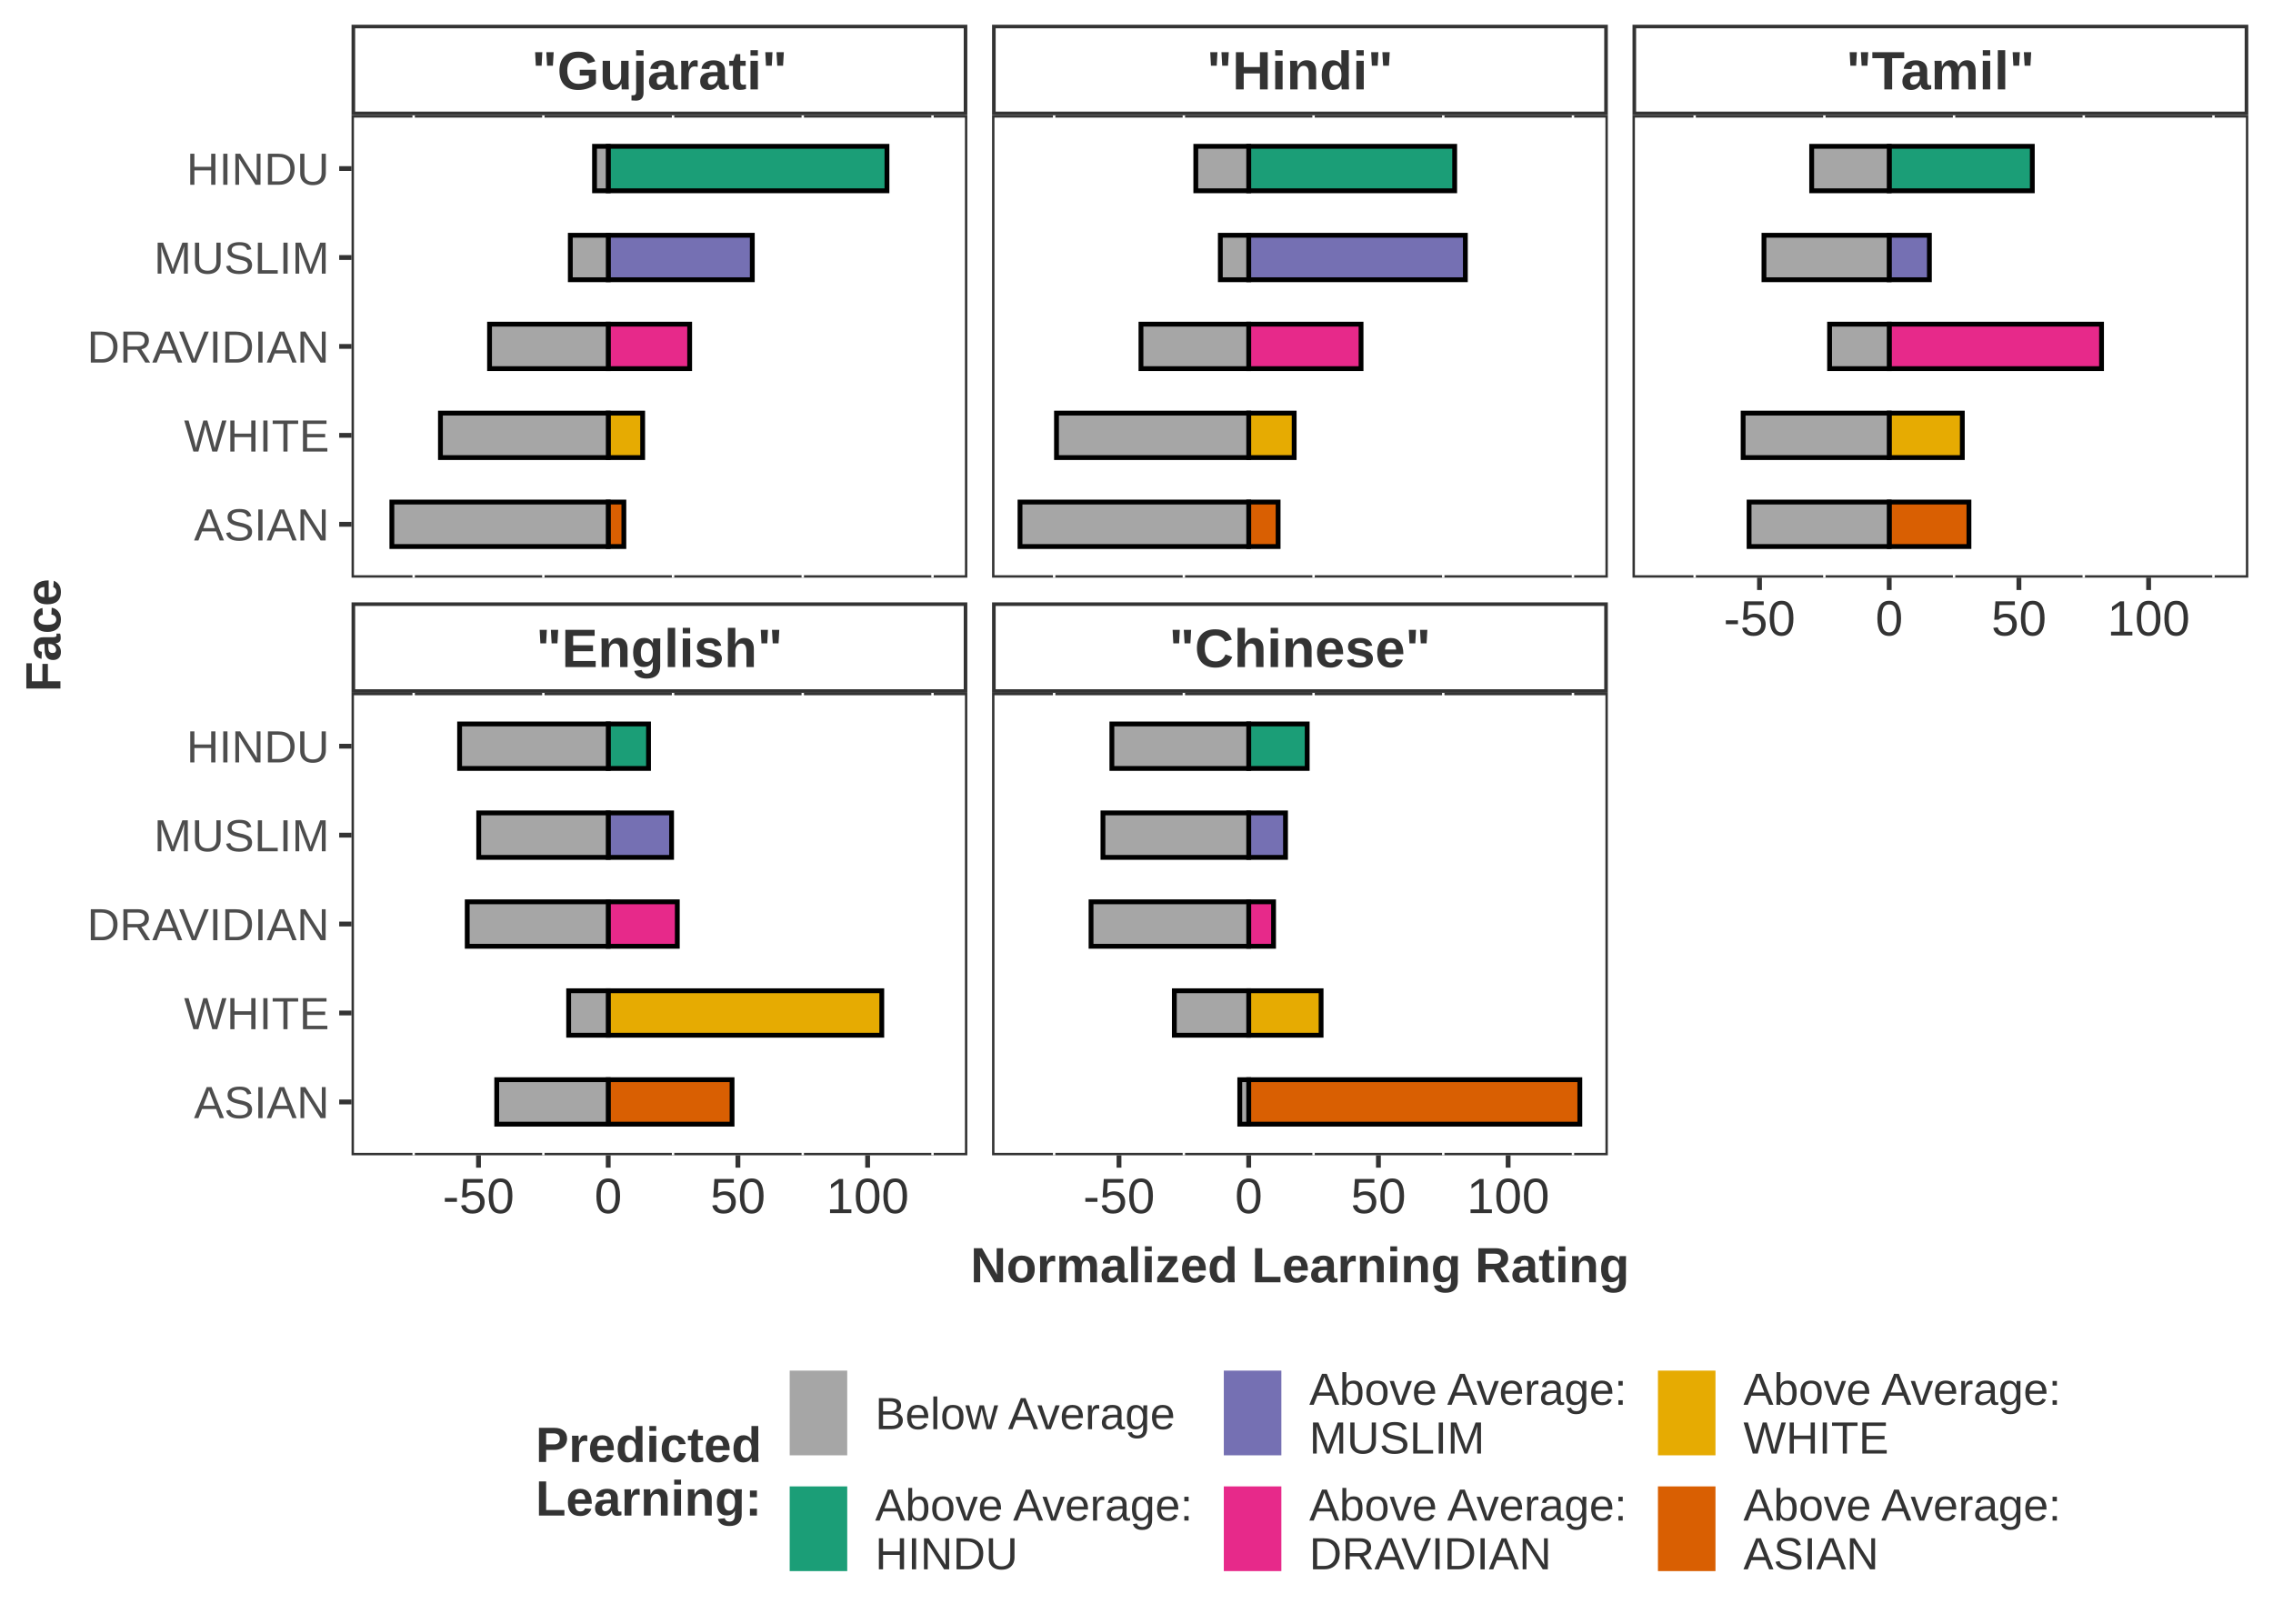
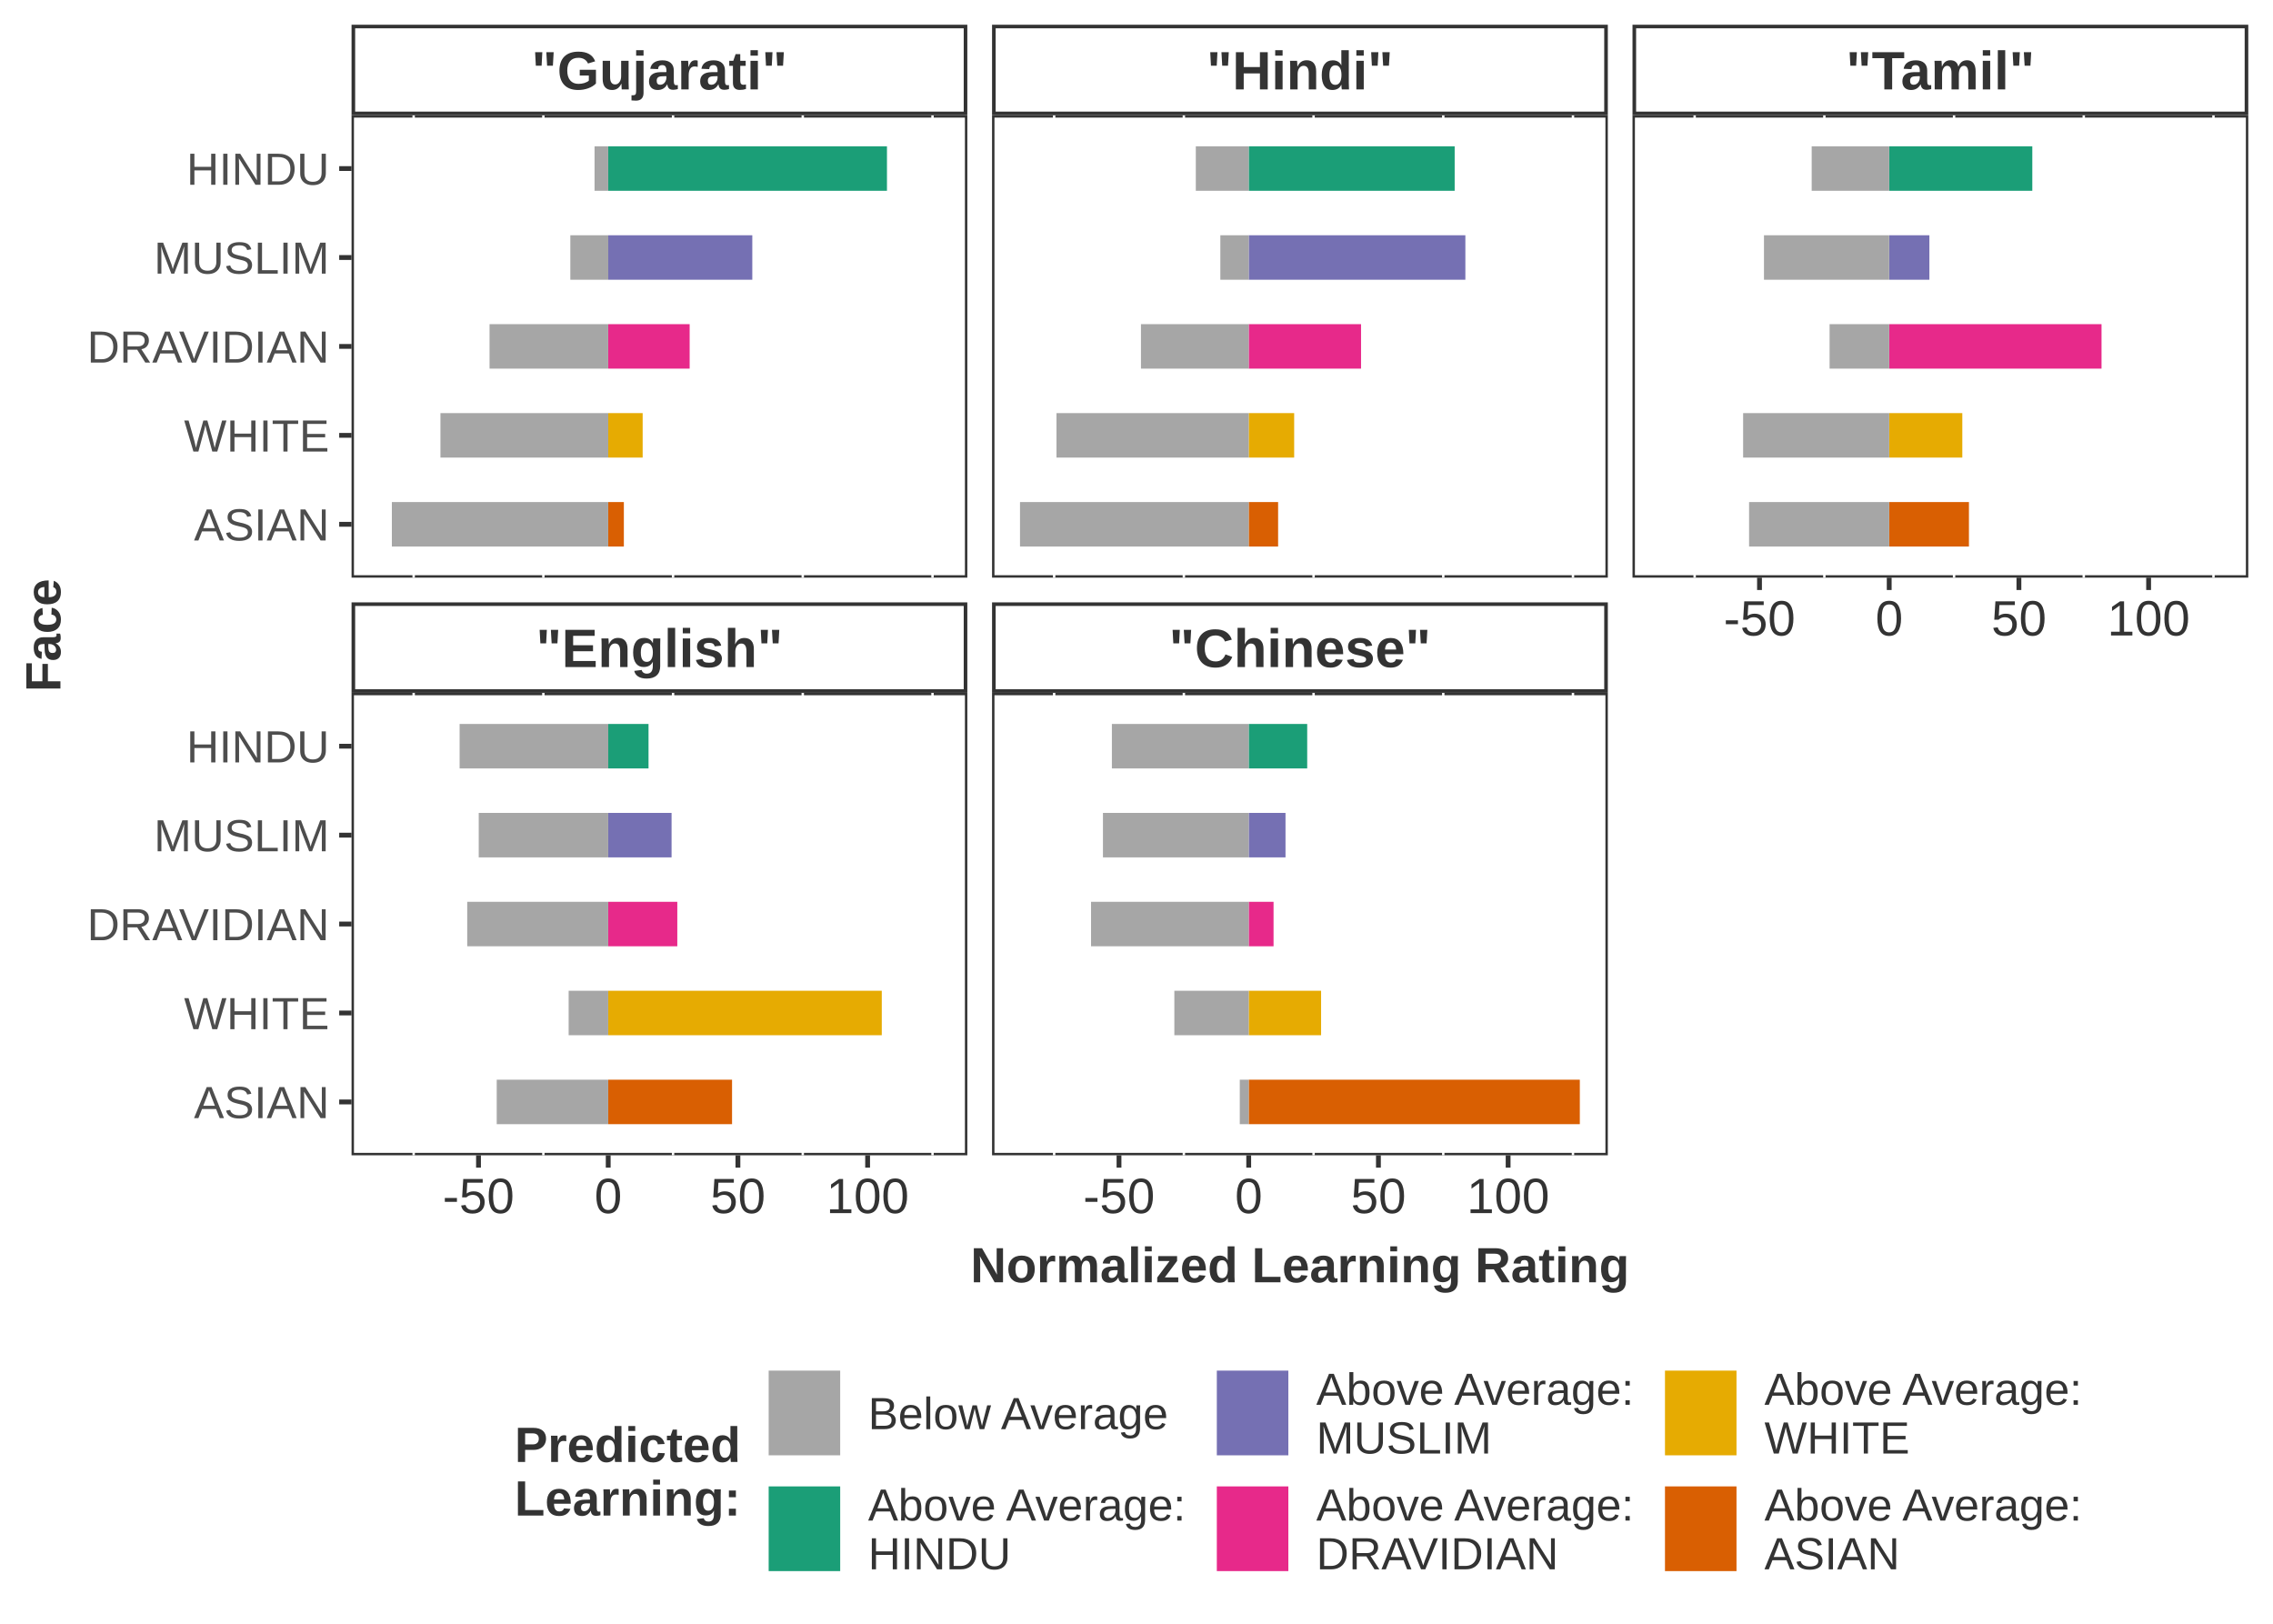
<svg xmlns="http://www.w3.org/2000/svg" class="svglite" width="504.00pt" height="360.00pt" viewBox="0 0 504.00 360.00">
  <defs>
    <style type="text/css">
    .svglite line, .svglite polyline, .svglite polygon, .svglite path, .svglite rect, .svglite circle {
      fill: none;
      stroke: #000000;
      stroke-linecap: round;
      stroke-linejoin: round;
      stroke-miterlimit: 10.00;
    }
    .svglite text {
      white-space: pre;
    }
  </style>
  </defs>
  <rect width="100%" height="100%" style="stroke: none; fill: #FFFFFF;" />
  <defs>
    <clipPath id="cpMC4wMHw1MDQuMDB8MC4wMHwzNjAuMDA=">
      <rect x="0.00" y="0.00" width="504.00" height="360.00" />
    </clipPath>
  </defs>
  <g clip-path="url(#cpMC4wMHw1MDQuMDB8MC4wMHwzNjAuMDA=)">
    <rect x="0.00" y="0.00" width="504.00" height="360.00" style="stroke-width: 1.07; stroke: #FFFFFF; fill: #FFFFFF;" />
  </g>
  <defs>
    <clipPath id="cpNzcuOTV8MjE0LjQ5fDI1LjU0fDEyOC4wNw==">
      <rect x="77.95" y="25.54" width="136.54" height="102.53" />
    </clipPath>
  </defs>
  <g clip-path="url(#cpNzcuOTV8MjE0LjQ5fDI1LjU0fDEyOC4wNw==)">
    <rect x="77.95" y="25.54" width="136.54" height="102.53" style="stroke-width: 1.07; stroke: #333333; fill: #FFFFFF;" />
    <polyline points="91.72,128.07 91.72,25.54 " style="stroke-width: 0.53; stroke: #FFFFFF; stroke-linecap: butt;" />
    <polyline points="120.48,128.07 120.48,25.54 " style="stroke-width: 0.53; stroke: #FFFFFF; stroke-linecap: butt;" />
    <polyline points="149.24,128.07 149.24,25.54 " style="stroke-width: 0.53; stroke: #FFFFFF; stroke-linecap: butt;" />
    <polyline points="178.00,128.07 178.00,25.54 " style="stroke-width: 0.53; stroke: #FFFFFF; stroke-linecap: butt;" />
    <polyline points="206.77,128.07 206.77,25.54 " style="stroke-width: 0.53; stroke: #FFFFFF; stroke-linecap: butt;" />
-     <rect x="134.86" y="32.44" width="61.81" height="9.86" style="stroke-width: 1.07; stroke-linecap: butt; stroke-linejoin: miter; fill: #1B9E77;" />
-     <rect x="131.83" y="32.44" width="3.03" height="9.86" style="stroke-width: 1.07; stroke-linecap: butt; stroke-linejoin: miter; fill: #A6A6A6;" />
-     <rect x="134.86" y="52.16" width="31.95" height="9.86" style="stroke-width: 1.07; stroke-linecap: butt; stroke-linejoin: miter; fill: #7570B3;" />
-     <rect x="126.46" y="52.16" width="8.41" height="9.86" style="stroke-width: 1.07; stroke-linecap: butt; stroke-linejoin: miter; fill: #A6A6A6;" />
-     <rect x="134.86" y="71.87" width="18.06" height="9.86" style="stroke-width: 1.07; stroke-linecap: butt; stroke-linejoin: miter; fill: #E7298A;" />
-     <rect x="108.55" y="71.87" width="26.31" height="9.86" style="stroke-width: 1.07; stroke-linecap: butt; stroke-linejoin: miter; fill: #A6A6A6;" />
-     <rect x="134.86" y="91.59" width="7.64" height="9.86" style="stroke-width: 1.07; stroke-linecap: butt; stroke-linejoin: miter; fill: #E6AB02;" />
-     <rect x="97.66" y="91.59" width="37.21" height="9.86" style="stroke-width: 1.07; stroke-linecap: butt; stroke-linejoin: miter; fill: #A6A6A6;" />
-     <rect x="134.86" y="111.31" width="3.47" height="9.86" style="stroke-width: 1.07; stroke-linecap: butt; stroke-linejoin: miter; fill: #D95F02;" />
-     <rect x="86.89" y="111.31" width="47.97" height="9.86" style="stroke-width: 1.07; stroke-linecap: butt; stroke-linejoin: miter; fill: #A6A6A6;" />
+     <rect x="134.86" y="32.44" width="61.81" height="9.86" style="stroke-width: 1.07; stroke: none; stroke-linecap: butt; stroke-linejoin: miter; fill: #1B9E77;" />
+     <rect x="131.83" y="32.44" width="3.03" height="9.86" style="stroke-width: 1.07; stroke: none; stroke-linecap: butt; stroke-linejoin: miter; fill: #A6A6A6;" />
+     <rect x="134.86" y="52.16" width="31.95" height="9.86" style="stroke-width: 1.07; stroke: none; stroke-linecap: butt; stroke-linejoin: miter; fill: #7570B3;" />
+     <rect x="126.46" y="52.16" width="8.41" height="9.86" style="stroke-width: 1.07; stroke: none; stroke-linecap: butt; stroke-linejoin: miter; fill: #A6A6A6;" />
+     <rect x="134.86" y="71.87" width="18.06" height="9.86" style="stroke-width: 1.07; stroke: none; stroke-linecap: butt; stroke-linejoin: miter; fill: #E7298A;" />
+     <rect x="108.55" y="71.87" width="26.31" height="9.86" style="stroke-width: 1.07; stroke: none; stroke-linecap: butt; stroke-linejoin: miter; fill: #A6A6A6;" />
+     <rect x="134.86" y="91.59" width="7.64" height="9.86" style="stroke-width: 1.07; stroke: none; stroke-linecap: butt; stroke-linejoin: miter; fill: #E6AB02;" />
+     <rect x="97.66" y="91.59" width="37.21" height="9.86" style="stroke-width: 1.07; stroke: none; stroke-linecap: butt; stroke-linejoin: miter; fill: #A6A6A6;" />
+     <rect x="134.86" y="111.31" width="3.47" height="9.86" style="stroke-width: 1.07; stroke: none; stroke-linecap: butt; stroke-linejoin: miter; fill: #D95F02;" />
+     <rect x="86.89" y="111.31" width="47.97" height="9.86" style="stroke-width: 1.07; stroke: none; stroke-linecap: butt; stroke-linejoin: miter; fill: #A6A6A6;" />
  </g>
  <g clip-path="url(#cpMC4wMHw1MDQuMDB8MC4wMHwzNjAuMDA=)">
</g>
  <defs>
    <clipPath id="cpNzcuOTV8MjE0LjQ5fDE1My42MXwyNTYuMTQ=">
      <rect x="77.95" y="153.61" width="136.54" height="102.53" />
    </clipPath>
  </defs>
  <g clip-path="url(#cpNzcuOTV8MjE0LjQ5fDE1My42MXwyNTYuMTQ=)">
    <rect x="77.95" y="153.61" width="136.54" height="102.53" style="stroke-width: 1.07; stroke: #333333; fill: #FFFFFF;" />
    <polyline points="91.72,256.14 91.72,153.61 " style="stroke-width: 0.53; stroke: #FFFFFF; stroke-linecap: butt;" />
    <polyline points="120.48,256.14 120.48,153.61 " style="stroke-width: 0.53; stroke: #FFFFFF; stroke-linecap: butt;" />
    <polyline points="149.24,256.14 149.24,153.61 " style="stroke-width: 0.53; stroke: #FFFFFF; stroke-linecap: butt;" />
    <polyline points="178.00,256.14 178.00,153.61 " style="stroke-width: 0.53; stroke: #FFFFFF; stroke-linecap: butt;" />
    <polyline points="206.77,256.14 206.77,153.61 " style="stroke-width: 0.53; stroke: #FFFFFF; stroke-linecap: butt;" />
-     <rect x="134.86" y="160.51" width="8.94" height="9.86" style="stroke-width: 1.07; stroke-linecap: butt; stroke-linejoin: miter; fill: #1B9E77;" />
-     <rect x="101.91" y="160.51" width="32.96" height="9.86" style="stroke-width: 1.07; stroke-linecap: butt; stroke-linejoin: miter; fill: #A6A6A6;" />
-     <rect x="134.86" y="180.23" width="14.05" height="9.86" style="stroke-width: 1.07; stroke-linecap: butt; stroke-linejoin: miter; fill: #7570B3;" />
-     <rect x="106.15" y="180.23" width="28.71" height="9.86" style="stroke-width: 1.07; stroke-linecap: butt; stroke-linejoin: miter; fill: #A6A6A6;" />
-     <rect x="134.86" y="199.94" width="15.32" height="9.86" style="stroke-width: 1.07; stroke-linecap: butt; stroke-linejoin: miter; fill: #E7298A;" />
-     <rect x="103.60" y="199.94" width="31.26" height="9.86" style="stroke-width: 1.07; stroke-linecap: butt; stroke-linejoin: miter; fill: #A6A6A6;" />
-     <rect x="134.86" y="219.66" width="60.66" height="9.86" style="stroke-width: 1.07; stroke-linecap: butt; stroke-linejoin: miter; fill: #E6AB02;" />
-     <rect x="126.09" y="219.66" width="8.77" height="9.86" style="stroke-width: 1.07; stroke-linecap: butt; stroke-linejoin: miter; fill: #A6A6A6;" />
-     <rect x="134.86" y="239.38" width="27.46" height="9.86" style="stroke-width: 1.07; stroke-linecap: butt; stroke-linejoin: miter; fill: #D95F02;" />
-     <rect x="110.14" y="239.38" width="24.72" height="9.86" style="stroke-width: 1.07; stroke-linecap: butt; stroke-linejoin: miter; fill: #A6A6A6;" />
+     <rect x="134.86" y="160.51" width="8.94" height="9.86" style="stroke-width: 1.07; stroke: none; stroke-linecap: butt; stroke-linejoin: miter; fill: #1B9E77;" />
+     <rect x="101.91" y="160.51" width="32.96" height="9.86" style="stroke-width: 1.07; stroke: none; stroke-linecap: butt; stroke-linejoin: miter; fill: #A6A6A6;" />
+     <rect x="134.86" y="180.23" width="14.05" height="9.86" style="stroke-width: 1.07; stroke: none; stroke-linecap: butt; stroke-linejoin: miter; fill: #7570B3;" />
+     <rect x="106.15" y="180.23" width="28.71" height="9.86" style="stroke-width: 1.07; stroke: none; stroke-linecap: butt; stroke-linejoin: miter; fill: #A6A6A6;" />
+     <rect x="134.86" y="199.94" width="15.32" height="9.86" style="stroke-width: 1.07; stroke: none; stroke-linecap: butt; stroke-linejoin: miter; fill: #E7298A;" />
+     <rect x="103.60" y="199.94" width="31.26" height="9.86" style="stroke-width: 1.07; stroke: none; stroke-linecap: butt; stroke-linejoin: miter; fill: #A6A6A6;" />
+     <rect x="134.86" y="219.66" width="60.66" height="9.86" style="stroke-width: 1.07; stroke: none; stroke-linecap: butt; stroke-linejoin: miter; fill: #E6AB02;" />
+     <rect x="126.09" y="219.66" width="8.77" height="9.86" style="stroke-width: 1.07; stroke: none; stroke-linecap: butt; stroke-linejoin: miter; fill: #A6A6A6;" />
+     <rect x="134.86" y="239.38" width="27.46" height="9.86" style="stroke-width: 1.07; stroke: none; stroke-linecap: butt; stroke-linejoin: miter; fill: #D95F02;" />
+     <rect x="110.14" y="239.38" width="24.72" height="9.86" style="stroke-width: 1.07; stroke: none; stroke-linecap: butt; stroke-linejoin: miter; fill: #A6A6A6;" />
  </g>
  <g clip-path="url(#cpMC4wMHw1MDQuMDB8MC4wMHwzNjAuMDA=)">
</g>
  <defs>
    <clipPath id="cpMjE5Ljk3fDM1Ni41MHwyNS41NHwxMjguMDc=">
      <rect x="219.97" y="25.54" width="136.54" height="102.53" />
    </clipPath>
  </defs>
  <g clip-path="url(#cpMjE5Ljk3fDM1Ni41MHwyNS41NHwxMjguMDc=)">
    <rect x="219.97" y="25.54" width="136.54" height="102.53" style="stroke-width: 1.07; stroke: #333333; fill: #FFFFFF;" />
    <polyline points="233.74,128.07 233.74,25.54 " style="stroke-width: 0.53; stroke: #FFFFFF; stroke-linecap: butt;" />
    <polyline points="262.50,128.07 262.50,25.54 " style="stroke-width: 0.53; stroke: #FFFFFF; stroke-linecap: butt;" />
    <polyline points="291.26,128.07 291.26,25.54 " style="stroke-width: 0.53; stroke: #FFFFFF; stroke-linecap: butt;" />
    <polyline points="320.02,128.07 320.02,25.54 " style="stroke-width: 0.53; stroke: #FFFFFF; stroke-linecap: butt;" />
    <polyline points="348.78,128.07 348.78,25.54 " style="stroke-width: 0.53; stroke: #FFFFFF; stroke-linecap: butt;" />
-     <rect x="276.88" y="32.44" width="45.67" height="9.86" style="stroke-width: 1.07; stroke-linecap: butt; stroke-linejoin: miter; fill: #1B9E77;" />
-     <rect x="265.15" y="32.44" width="11.73" height="9.86" style="stroke-width: 1.07; stroke-linecap: butt; stroke-linejoin: miter; fill: #A6A6A6;" />
-     <rect x="276.88" y="52.16" width="48.04" height="9.86" style="stroke-width: 1.07; stroke-linecap: butt; stroke-linejoin: miter; fill: #7570B3;" />
-     <rect x="270.59" y="52.16" width="6.29" height="9.86" style="stroke-width: 1.07; stroke-linecap: butt; stroke-linejoin: miter; fill: #A6A6A6;" />
-     <rect x="276.88" y="71.87" width="24.91" height="9.86" style="stroke-width: 1.07; stroke-linecap: butt; stroke-linejoin: miter; fill: #E7298A;" />
-     <rect x="252.99" y="71.87" width="23.89" height="9.86" style="stroke-width: 1.07; stroke-linecap: butt; stroke-linejoin: miter; fill: #A6A6A6;" />
-     <rect x="276.88" y="91.59" width="10.08" height="9.86" style="stroke-width: 1.07; stroke-linecap: butt; stroke-linejoin: miter; fill: #E6AB02;" />
-     <rect x="234.26" y="91.59" width="42.62" height="9.86" style="stroke-width: 1.07; stroke-linecap: butt; stroke-linejoin: miter; fill: #A6A6A6;" />
-     <rect x="276.88" y="111.31" width="6.52" height="9.86" style="stroke-width: 1.07; stroke-linecap: butt; stroke-linejoin: miter; fill: #D95F02;" />
-     <rect x="226.17" y="111.31" width="50.71" height="9.86" style="stroke-width: 1.07; stroke-linecap: butt; stroke-linejoin: miter; fill: #A6A6A6;" />
+     <rect x="276.88" y="32.44" width="45.67" height="9.86" style="stroke-width: 1.07; stroke: none; stroke-linecap: butt; stroke-linejoin: miter; fill: #1B9E77;" />
+     <rect x="265.15" y="32.44" width="11.73" height="9.86" style="stroke-width: 1.07; stroke: none; stroke-linecap: butt; stroke-linejoin: miter; fill: #A6A6A6;" />
+     <rect x="276.88" y="52.16" width="48.04" height="9.86" style="stroke-width: 1.07; stroke: none; stroke-linecap: butt; stroke-linejoin: miter; fill: #7570B3;" />
+     <rect x="270.59" y="52.16" width="6.29" height="9.86" style="stroke-width: 1.07; stroke: none; stroke-linecap: butt; stroke-linejoin: miter; fill: #A6A6A6;" />
+     <rect x="276.88" y="71.87" width="24.91" height="9.86" style="stroke-width: 1.07; stroke: none; stroke-linecap: butt; stroke-linejoin: miter; fill: #E7298A;" />
+     <rect x="252.99" y="71.87" width="23.89" height="9.86" style="stroke-width: 1.07; stroke: none; stroke-linecap: butt; stroke-linejoin: miter; fill: #A6A6A6;" />
+     <rect x="276.88" y="91.59" width="10.08" height="9.86" style="stroke-width: 1.07; stroke: none; stroke-linecap: butt; stroke-linejoin: miter; fill: #E6AB02;" />
+     <rect x="234.26" y="91.59" width="42.62" height="9.86" style="stroke-width: 1.07; stroke: none; stroke-linecap: butt; stroke-linejoin: miter; fill: #A6A6A6;" />
+     <rect x="276.88" y="111.31" width="6.52" height="9.86" style="stroke-width: 1.07; stroke: none; stroke-linecap: butt; stroke-linejoin: miter; fill: #D95F02;" />
+     <rect x="226.17" y="111.31" width="50.71" height="9.86" style="stroke-width: 1.07; stroke: none; stroke-linecap: butt; stroke-linejoin: miter; fill: #A6A6A6;" />
  </g>
  <g clip-path="url(#cpMC4wMHw1MDQuMDB8MC4wMHwzNjAuMDA=)">
</g>
  <defs>
    <clipPath id="cpMjE5Ljk3fDM1Ni41MHwxNTMuNjF8MjU2LjE0">
      <rect x="219.97" y="153.61" width="136.54" height="102.53" />
    </clipPath>
  </defs>
  <g clip-path="url(#cpMjE5Ljk3fDM1Ni41MHwxNTMuNjF8MjU2LjE0)">
    <rect x="219.97" y="153.61" width="136.54" height="102.53" style="stroke-width: 1.07; stroke: #333333; fill: #FFFFFF;" />
    <polyline points="233.74,256.14 233.74,153.61 " style="stroke-width: 0.53; stroke: #FFFFFF; stroke-linecap: butt;" />
    <polyline points="262.50,256.14 262.50,153.61 " style="stroke-width: 0.53; stroke: #FFFFFF; stroke-linecap: butt;" />
    <polyline points="291.26,256.14 291.26,153.61 " style="stroke-width: 0.53; stroke: #FFFFFF; stroke-linecap: butt;" />
    <polyline points="320.02,256.14 320.02,153.61 " style="stroke-width: 0.53; stroke: #FFFFFF; stroke-linecap: butt;" />
    <polyline points="348.78,256.14 348.78,153.61 " style="stroke-width: 0.53; stroke: #FFFFFF; stroke-linecap: butt;" />
-     <rect x="276.88" y="160.51" width="12.97" height="9.86" style="stroke-width: 1.07; stroke-linecap: butt; stroke-linejoin: miter; fill: #1B9E77;" />
-     <rect x="246.54" y="160.51" width="30.34" height="9.86" style="stroke-width: 1.07; stroke-linecap: butt; stroke-linejoin: miter; fill: #A6A6A6;" />
-     <rect x="276.88" y="180.23" width="8.16" height="9.86" style="stroke-width: 1.07; stroke-linecap: butt; stroke-linejoin: miter; fill: #7570B3;" />
-     <rect x="244.56" y="180.23" width="32.32" height="9.86" style="stroke-width: 1.07; stroke-linecap: butt; stroke-linejoin: miter; fill: #A6A6A6;" />
-     <rect x="276.88" y="199.94" width="5.51" height="9.86" style="stroke-width: 1.07; stroke-linecap: butt; stroke-linejoin: miter; fill: #E7298A;" />
-     <rect x="241.92" y="199.94" width="34.96" height="9.86" style="stroke-width: 1.07; stroke-linecap: butt; stroke-linejoin: miter; fill: #A6A6A6;" />
-     <rect x="276.88" y="219.66" width="16.05" height="9.86" style="stroke-width: 1.07; stroke-linecap: butt; stroke-linejoin: miter; fill: #E6AB02;" />
-     <rect x="260.39" y="219.66" width="16.49" height="9.86" style="stroke-width: 1.07; stroke-linecap: butt; stroke-linejoin: miter; fill: #A6A6A6;" />
-     <rect x="276.88" y="239.38" width="73.42" height="9.86" style="stroke-width: 1.07; stroke-linecap: butt; stroke-linejoin: miter; fill: #D95F02;" />
-     <rect x="274.90" y="239.38" width="1.98" height="9.86" style="stroke-width: 1.07; stroke-linecap: butt; stroke-linejoin: miter; fill: #A6A6A6;" />
+     <rect x="276.88" y="160.51" width="12.97" height="9.86" style="stroke-width: 1.07; stroke: none; stroke-linecap: butt; stroke-linejoin: miter; fill: #1B9E77;" />
+     <rect x="246.54" y="160.51" width="30.34" height="9.86" style="stroke-width: 1.07; stroke: none; stroke-linecap: butt; stroke-linejoin: miter; fill: #A6A6A6;" />
+     <rect x="276.88" y="180.23" width="8.16" height="9.86" style="stroke-width: 1.07; stroke: none; stroke-linecap: butt; stroke-linejoin: miter; fill: #7570B3;" />
+     <rect x="244.56" y="180.23" width="32.32" height="9.86" style="stroke-width: 1.07; stroke: none; stroke-linecap: butt; stroke-linejoin: miter; fill: #A6A6A6;" />
+     <rect x="276.88" y="199.94" width="5.51" height="9.86" style="stroke-width: 1.07; stroke: none; stroke-linecap: butt; stroke-linejoin: miter; fill: #E7298A;" />
+     <rect x="241.92" y="199.94" width="34.96" height="9.86" style="stroke-width: 1.07; stroke: none; stroke-linecap: butt; stroke-linejoin: miter; fill: #A6A6A6;" />
+     <rect x="276.88" y="219.66" width="16.05" height="9.86" style="stroke-width: 1.07; stroke: none; stroke-linecap: butt; stroke-linejoin: miter; fill: #E6AB02;" />
+     <rect x="260.39" y="219.66" width="16.49" height="9.86" style="stroke-width: 1.07; stroke: none; stroke-linecap: butt; stroke-linejoin: miter; fill: #A6A6A6;" />
+     <rect x="276.88" y="239.38" width="73.42" height="9.86" style="stroke-width: 1.07; stroke: none; stroke-linecap: butt; stroke-linejoin: miter; fill: #D95F02;" />
+     <rect x="274.90" y="239.38" width="1.98" height="9.86" style="stroke-width: 1.07; stroke: none; stroke-linecap: butt; stroke-linejoin: miter; fill: #A6A6A6;" />
  </g>
  <g clip-path="url(#cpMC4wMHw1MDQuMDB8MC4wMHwzNjAuMDA=)">
</g>
  <defs>
    <clipPath id="cpMzYxLjk4fDQ5OC41MnwyNS41NHwxMjguMDc=">
      <rect x="361.98" y="25.54" width="136.54" height="102.53" />
    </clipPath>
  </defs>
  <g clip-path="url(#cpMzYxLjk4fDQ5OC41MnwyNS41NHwxMjguMDc=)">
    <rect x="361.98" y="25.54" width="136.54" height="102.53" style="stroke-width: 1.07; stroke: #333333; fill: #FFFFFF;" />
    <polyline points="375.76,128.07 375.76,25.54 " style="stroke-width: 0.53; stroke: #FFFFFF; stroke-linecap: butt;" />
    <polyline points="404.52,128.07 404.52,25.54 " style="stroke-width: 0.53; stroke: #FFFFFF; stroke-linecap: butt;" />
    <polyline points="433.28,128.07 433.28,25.54 " style="stroke-width: 0.53; stroke: #FFFFFF; stroke-linecap: butt;" />
    <polyline points="462.04,128.07 462.04,25.54 " style="stroke-width: 0.53; stroke: #FFFFFF; stroke-linecap: butt;" />
    <polyline points="490.80,128.07 490.80,25.54 " style="stroke-width: 0.53; stroke: #FFFFFF; stroke-linecap: butt;" />
-     <rect x="418.90" y="32.44" width="31.73" height="9.86" style="stroke-width: 1.07; stroke-linecap: butt; stroke-linejoin: miter; fill: #1B9E77;" />
-     <rect x="401.71" y="32.44" width="17.19" height="9.86" style="stroke-width: 1.07; stroke-linecap: butt; stroke-linejoin: miter; fill: #A6A6A6;" />
-     <rect x="418.90" y="52.16" width="8.91" height="9.86" style="stroke-width: 1.07; stroke-linecap: butt; stroke-linejoin: miter; fill: #7570B3;" />
-     <rect x="391.13" y="52.16" width="27.76" height="9.86" style="stroke-width: 1.07; stroke-linecap: butt; stroke-linejoin: miter; fill: #A6A6A6;" />
-     <rect x="418.90" y="71.87" width="47.08" height="9.86" style="stroke-width: 1.07; stroke-linecap: butt; stroke-linejoin: miter; fill: #E7298A;" />
-     <rect x="405.68" y="71.87" width="13.22" height="9.86" style="stroke-width: 1.07; stroke-linecap: butt; stroke-linejoin: miter; fill: #A6A6A6;" />
-     <rect x="418.90" y="91.59" width="16.21" height="9.86" style="stroke-width: 1.07; stroke-linecap: butt; stroke-linejoin: miter; fill: #E6AB02;" />
-     <rect x="386.51" y="91.59" width="32.39" height="9.86" style="stroke-width: 1.07; stroke-linecap: butt; stroke-linejoin: miter; fill: #A6A6A6;" />
-     <rect x="418.90" y="111.31" width="17.68" height="9.86" style="stroke-width: 1.07; stroke-linecap: butt; stroke-linejoin: miter; fill: #D95F02;" />
-     <rect x="387.83" y="111.31" width="31.07" height="9.86" style="stroke-width: 1.07; stroke-linecap: butt; stroke-linejoin: miter; fill: #A6A6A6;" />
+     <rect x="418.90" y="32.44" width="31.73" height="9.86" style="stroke-width: 1.07; stroke: none; stroke-linecap: butt; stroke-linejoin: miter; fill: #1B9E77;" />
+     <rect x="401.71" y="32.44" width="17.19" height="9.86" style="stroke-width: 1.07; stroke: none; stroke-linecap: butt; stroke-linejoin: miter; fill: #A6A6A6;" />
+     <rect x="418.90" y="52.16" width="8.91" height="9.86" style="stroke-width: 1.07; stroke: none; stroke-linecap: butt; stroke-linejoin: miter; fill: #7570B3;" />
+     <rect x="391.13" y="52.16" width="27.76" height="9.86" style="stroke-width: 1.07; stroke: none; stroke-linecap: butt; stroke-linejoin: miter; fill: #A6A6A6;" />
+     <rect x="418.90" y="71.87" width="47.08" height="9.86" style="stroke-width: 1.07; stroke: none; stroke-linecap: butt; stroke-linejoin: miter; fill: #E7298A;" />
+     <rect x="405.68" y="71.87" width="13.22" height="9.86" style="stroke-width: 1.07; stroke: none; stroke-linecap: butt; stroke-linejoin: miter; fill: #A6A6A6;" />
+     <rect x="418.90" y="91.59" width="16.21" height="9.86" style="stroke-width: 1.07; stroke: none; stroke-linecap: butt; stroke-linejoin: miter; fill: #E6AB02;" />
+     <rect x="386.51" y="91.59" width="32.39" height="9.86" style="stroke-width: 1.07; stroke: none; stroke-linecap: butt; stroke-linejoin: miter; fill: #A6A6A6;" />
+     <rect x="418.90" y="111.31" width="17.68" height="9.86" style="stroke-width: 1.07; stroke: none; stroke-linecap: butt; stroke-linejoin: miter; fill: #D95F02;" />
+     <rect x="387.83" y="111.31" width="31.07" height="9.86" style="stroke-width: 1.07; stroke: none; stroke-linecap: butt; stroke-linejoin: miter; fill: #A6A6A6;" />
  </g>
  <g clip-path="url(#cpMC4wMHw1MDQuMDB8MC4wMHwzNjAuMDA=)">
</g>
  <defs>
    <clipPath id="cpMzYxLjk4fDQ5OC41MnwxNTMuNjF8MjU2LjE0">
      <rect x="361.98" y="153.61" width="136.54" height="102.53" />
    </clipPath>
  </defs>
  <g clip-path="url(#cpMzYxLjk4fDQ5OC41MnwxNTMuNjF8MjU2LjE0)">
</g>
  <g clip-path="url(#cpMC4wMHw1MDQuMDB8MC4wMHwzNjAuMDA=)">
</g>
  <defs>
    <clipPath id="cpNzcuOTV8MjE0LjQ5fDEzMy41NXwxNTMuNjE=">
      <rect x="77.95" y="133.55" width="136.54" height="20.06" />
    </clipPath>
  </defs>
  <g clip-path="url(#cpNzcuOTV8MjE0LjQ5fDEzMy41NXwxNTMuNjE=)">
    <rect x="77.95" y="133.55" width="136.54" height="20.06" style="stroke-width: 1.60; stroke: #333333;" />
    <text x="146.22" y="147.90" text-anchor="middle" style="font-size: 12.00px; font-weight: bold;fill: #333333; font-family: &quot;Arial&quot;;" textLength="54.71px" lengthAdjust="spacingAndGlyphs">"English"</text>
  </g>
  <g clip-path="url(#cpMC4wMHw1MDQuMDB8MC4wMHwzNjAuMDA=)">
</g>
  <defs>
    <clipPath id="cpMjE5Ljk3fDM1Ni41MHwxMzMuNTV8MTUzLjYx">
      <rect x="219.97" y="133.55" width="136.54" height="20.06" />
    </clipPath>
  </defs>
  <g clip-path="url(#cpMjE5Ljk3fDM1Ni41MHwxMzMuNTV8MTUzLjYx)">
    <rect x="219.97" y="133.55" width="136.54" height="20.06" style="stroke-width: 1.60; stroke: #333333;" />
    <text x="288.24" y="147.90" text-anchor="middle" style="font-size: 12.00px; font-weight: bold;fill: #333333; font-family: &quot;Arial&quot;;" textLength="58.06px" lengthAdjust="spacingAndGlyphs">"Chinese"</text>
  </g>
  <g clip-path="url(#cpMC4wMHw1MDQuMDB8MC4wMHwzNjAuMDA=)">
</g>
  <defs>
    <clipPath id="cpMzYxLjk4fDQ5OC41MnwxMzMuNTV8MTUzLjYx">
      <rect x="361.98" y="133.55" width="136.54" height="20.06" />
    </clipPath>
  </defs>
  <g clip-path="url(#cpMzYxLjk4fDQ5OC41MnwxMzMuNTV8MTUzLjYx)">
</g>
  <g clip-path="url(#cpMC4wMHw1MDQuMDB8MC4wMHwzNjAuMDA=)">
</g>
  <defs>
    <clipPath id="cpNzcuOTV8MjE0LjQ5fDUuNDh8MjUuNTQ=">
      <rect x="77.95" y="5.48" width="136.54" height="20.06" />
    </clipPath>
  </defs>
  <g clip-path="url(#cpNzcuOTV8MjE0LjQ5fDUuNDh8MjUuNTQ=)">
    <rect x="77.95" y="5.48" width="136.54" height="20.06" style="stroke-width: 1.60; stroke: #333333;" />
    <text x="146.22" y="19.83" text-anchor="middle" style="font-size: 12.00px; font-weight: bold;fill: #333333; font-family: &quot;Arial&quot;;" textLength="56.73px" lengthAdjust="spacingAndGlyphs">"Gujarati"</text>
  </g>
  <g clip-path="url(#cpMC4wMHw1MDQuMDB8MC4wMHwzNjAuMDA=)">
</g>
  <defs>
    <clipPath id="cpMjE5Ljk3fDM1Ni41MHw1LjQ4fDI1LjU0">
      <rect x="219.97" y="5.48" width="136.54" height="20.06" />
    </clipPath>
  </defs>
  <g clip-path="url(#cpMjE5Ljk3fDM1Ni41MHw1LjQ4fDI1LjU0)">
    <rect x="219.97" y="5.48" width="136.54" height="20.06" style="stroke-width: 1.60; stroke: #333333;" />
    <text x="288.24" y="19.83" text-anchor="middle" style="font-size: 12.00px; font-weight: bold;fill: #333333; font-family: &quot;Arial&quot;;" textLength="41.37px" lengthAdjust="spacingAndGlyphs">"Hindi"</text>
  </g>
  <g clip-path="url(#cpMC4wMHw1MDQuMDB8MC4wMHwzNjAuMDA=)">
</g>
  <defs>
    <clipPath id="cpMzYxLjk4fDQ5OC41Mnw1LjQ4fDI1LjU0">
      <rect x="361.98" y="5.48" width="136.54" height="20.06" />
    </clipPath>
  </defs>
  <g clip-path="url(#cpMzYxLjk4fDQ5OC41Mnw1LjQ4fDI1LjU0)">
    <rect x="361.98" y="5.48" width="136.54" height="20.06" style="stroke-width: 1.60; stroke: #333333;" />
    <text x="430.25" y="19.83" text-anchor="middle" style="font-size: 12.00px; font-weight: bold;fill: #333333; font-family: &quot;Arial&quot;;" textLength="42.72px" lengthAdjust="spacingAndGlyphs">"Tamil"</text>
  </g>
  <g clip-path="url(#cpMC4wMHw1MDQuMDB8MC4wMHwzNjAuMDA=)">
    <polyline points="106.10,258.88 106.10,256.14 " style="stroke-width: 1.07; stroke: #333333; stroke-linecap: butt;" />
    <polyline points="134.86,258.88 134.86,256.14 " style="stroke-width: 1.07; stroke: #333333; stroke-linecap: butt;" />
    <polyline points="163.62,258.88 163.62,256.14 " style="stroke-width: 1.07; stroke: #333333; stroke-linecap: butt;" />
    <polyline points="192.38,258.88 192.38,256.14 " style="stroke-width: 1.07; stroke: #333333; stroke-linecap: butt;" />
    <text x="106.10" y="268.96" text-anchor="middle" style="font-size: 11.00px;fill: #333333; font-family: &quot;Arial&quot;;" textLength="15.90px" lengthAdjust="spacingAndGlyphs">-50</text>
    <text x="134.86" y="268.96" text-anchor="middle" style="font-size: 11.00px;fill: #333333; font-family: &quot;Arial&quot;;" textLength="6.12px" lengthAdjust="spacingAndGlyphs">0</text>
    <text x="163.62" y="268.96" text-anchor="middle" style="font-size: 11.00px;fill: #333333; font-family: &quot;Arial&quot;;" textLength="12.24px" lengthAdjust="spacingAndGlyphs">50</text>
    <text x="192.38" y="268.96" text-anchor="middle" style="font-size: 11.00px;fill: #333333; font-family: &quot;Arial&quot;;" textLength="18.36px" lengthAdjust="spacingAndGlyphs">100</text>
    <polyline points="248.12,258.88 248.12,256.14 " style="stroke-width: 1.07; stroke: #333333; stroke-linecap: butt;" />
    <polyline points="276.88,258.88 276.88,256.14 " style="stroke-width: 1.07; stroke: #333333; stroke-linecap: butt;" />
    <polyline points="305.64,258.88 305.64,256.14 " style="stroke-width: 1.07; stroke: #333333; stroke-linecap: butt;" />
    <polyline points="334.40,258.88 334.40,256.14 " style="stroke-width: 1.07; stroke: #333333; stroke-linecap: butt;" />
    <text x="248.12" y="268.96" text-anchor="middle" style="font-size: 11.00px;fill: #333333; font-family: &quot;Arial&quot;;" textLength="15.90px" lengthAdjust="spacingAndGlyphs">-50</text>
    <text x="276.88" y="268.96" text-anchor="middle" style="font-size: 11.00px;fill: #333333; font-family: &quot;Arial&quot;;" textLength="6.12px" lengthAdjust="spacingAndGlyphs">0</text>
    <text x="305.64" y="268.96" text-anchor="middle" style="font-size: 11.00px;fill: #333333; font-family: &quot;Arial&quot;;" textLength="12.24px" lengthAdjust="spacingAndGlyphs">50</text>
    <text x="334.40" y="268.96" text-anchor="middle" style="font-size: 11.00px;fill: #333333; font-family: &quot;Arial&quot;;" textLength="18.36px" lengthAdjust="spacingAndGlyphs">100</text>
    <polyline points="390.14,130.81 390.14,128.07 " style="stroke-width: 1.07; stroke: #333333; stroke-linecap: butt;" />
    <polyline points="418.90,130.81 418.90,128.07 " style="stroke-width: 1.07; stroke: #333333; stroke-linecap: butt;" />
    <polyline points="447.66,130.81 447.66,128.07 " style="stroke-width: 1.07; stroke: #333333; stroke-linecap: butt;" />
    <polyline points="476.42,130.81 476.42,128.07 " style="stroke-width: 1.07; stroke: #333333; stroke-linecap: butt;" />
    <text x="390.14" y="140.89" text-anchor="middle" style="font-size: 11.00px;fill: #333333; font-family: &quot;Arial&quot;;" textLength="15.90px" lengthAdjust="spacingAndGlyphs">-50</text>
    <text x="418.90" y="140.89" text-anchor="middle" style="font-size: 11.00px;fill: #333333; font-family: &quot;Arial&quot;;" textLength="6.12px" lengthAdjust="spacingAndGlyphs">0</text>
    <text x="447.66" y="140.89" text-anchor="middle" style="font-size: 11.00px;fill: #333333; font-family: &quot;Arial&quot;;" textLength="12.24px" lengthAdjust="spacingAndGlyphs">50</text>
    <text x="476.42" y="140.89" text-anchor="middle" style="font-size: 11.00px;fill: #333333; font-family: &quot;Arial&quot;;" textLength="18.36px" lengthAdjust="spacingAndGlyphs">100</text>
    <text x="73.02" y="119.83" text-anchor="end" style="font-size: 10.00px;fill: #4D4D4D; font-family: &quot;Arial&quot;;" textLength="30.00px" lengthAdjust="spacingAndGlyphs">ASIAN</text>
    <text x="73.02" y="100.11" text-anchor="end" style="font-size: 10.00px;fill: #4D4D4D; font-family: &quot;Arial&quot;;" textLength="32.21px" lengthAdjust="spacingAndGlyphs">WHITE</text>
    <text x="73.02" y="80.39" text-anchor="end" style="font-size: 10.00px;fill: #4D4D4D; font-family: &quot;Arial&quot;;" textLength="54.45px" lengthAdjust="spacingAndGlyphs">DRAVIDIAN</text>
    <text x="73.02" y="60.67" text-anchor="end" style="font-size: 10.00px;fill: #4D4D4D; font-family: &quot;Arial&quot;;" textLength="38.89px" lengthAdjust="spacingAndGlyphs">MUSLIM</text>
    <text x="73.02" y="40.96" text-anchor="end" style="font-size: 10.00px;fill: #4D4D4D; font-family: &quot;Arial&quot;;" textLength="31.67px" lengthAdjust="spacingAndGlyphs">HINDU</text>
    <polyline points="75.21,116.24 77.95,116.24 " style="stroke-width: 1.07; stroke: #333333; stroke-linecap: butt;" />
    <polyline points="75.21,96.52 77.95,96.52 " style="stroke-width: 1.07; stroke: #333333; stroke-linecap: butt;" />
    <polyline points="75.21,76.80 77.95,76.80 " style="stroke-width: 1.07; stroke: #333333; stroke-linecap: butt;" />
    <polyline points="75.21,57.09 77.95,57.09 " style="stroke-width: 1.07; stroke: #333333; stroke-linecap: butt;" />
    <polyline points="75.21,37.37 77.95,37.37 " style="stroke-width: 1.07; stroke: #333333; stroke-linecap: butt;" />
    <text x="73.02" y="247.90" text-anchor="end" style="font-size: 10.00px;fill: #4D4D4D; font-family: &quot;Arial&quot;;" textLength="30.00px" lengthAdjust="spacingAndGlyphs">ASIAN</text>
    <text x="73.02" y="228.18" text-anchor="end" style="font-size: 10.00px;fill: #4D4D4D; font-family: &quot;Arial&quot;;" textLength="32.21px" lengthAdjust="spacingAndGlyphs">WHITE</text>
    <text x="73.02" y="208.46" text-anchor="end" style="font-size: 10.00px;fill: #4D4D4D; font-family: &quot;Arial&quot;;" textLength="54.45px" lengthAdjust="spacingAndGlyphs">DRAVIDIAN</text>
    <text x="73.02" y="188.74" text-anchor="end" style="font-size: 10.00px;fill: #4D4D4D; font-family: &quot;Arial&quot;;" textLength="38.89px" lengthAdjust="spacingAndGlyphs">MUSLIM</text>
    <text x="73.02" y="169.03" text-anchor="end" style="font-size: 10.00px;fill: #4D4D4D; font-family: &quot;Arial&quot;;" textLength="31.67px" lengthAdjust="spacingAndGlyphs">HINDU</text>
    <polyline points="75.21,244.31 77.95,244.31 " style="stroke-width: 1.07; stroke: #333333; stroke-linecap: butt;" />
    <polyline points="75.21,224.59 77.95,224.59 " style="stroke-width: 1.07; stroke: #333333; stroke-linecap: butt;" />
    <polyline points="75.21,204.87 77.95,204.87 " style="stroke-width: 1.07; stroke: #333333; stroke-linecap: butt;" />
    <polyline points="75.21,185.16 77.95,185.16 " style="stroke-width: 1.07; stroke: #333333; stroke-linecap: butt;" />
    <polyline points="75.21,165.44 77.95,165.44 " style="stroke-width: 1.07; stroke: #333333; stroke-linecap: butt;" />
    <text x="288.24" y="284.30" text-anchor="middle" style="font-size: 11.00px; font-weight: bold;fill: #333333; font-family: &quot;Arial&quot;;" textLength="146.10px" lengthAdjust="spacingAndGlyphs">Normalized Learning Rating</text>
    <text transform="translate(13.40,140.84) rotate(-90)" text-anchor="middle" style="font-size: 11.00px; font-weight: bold;fill: #333333; font-family: &quot;Arial&quot;;" textLength="25.08px" lengthAdjust="spacingAndGlyphs">Face</text>
-     <rect x="113.29" y="297.69" width="349.88" height="56.83" style="stroke-width: 1.07; stroke: #FFFFFF; fill: #FFFFFF;" />
-     <text x="118.77" y="324.13" style="font-size: 11.00px; font-weight: bold;fill: #333333; font-family: &quot;Arial&quot;;" textLength="50.14px" lengthAdjust="spacingAndGlyphs">Predicted</text>
-     <text x="118.77" y="336.01" style="font-size: 11.00px; font-weight: bold;fill: #333333; font-family: &quot;Arial&quot;;" textLength="50.12px" lengthAdjust="spacingAndGlyphs">Learning:</text>
-     <rect x="174.39" y="303.17" width="14.17" height="20.20" style="stroke-width: 1.07; stroke: none;" />
-     <rect x="175.10" y="303.88" width="12.76" height="18.78" style="stroke-width: 1.07; stroke: none; stroke-linecap: butt; stroke-linejoin: miter; fill: #A6A6A6;" />
-     <rect x="174.39" y="328.85" width="14.17" height="20.20" style="stroke-width: 1.07; stroke: none;" />
-     <rect x="175.10" y="329.55" width="12.76" height="18.78" style="stroke-width: 1.07; stroke: none; stroke-linecap: butt; stroke-linejoin: miter; fill: #1B9E77;" />
-     <rect x="270.66" y="303.17" width="14.17" height="20.20" style="stroke-width: 1.07; stroke: none;" />
-     <rect x="271.36" y="303.88" width="12.76" height="18.78" style="stroke-width: 1.07; stroke: none; stroke-linecap: butt; stroke-linejoin: miter; fill: #7570B3;" />
-     <rect x="270.66" y="328.85" width="14.17" height="20.20" style="stroke-width: 1.07; stroke: none;" />
-     <rect x="271.36" y="329.55" width="12.76" height="18.78" style="stroke-width: 1.07; stroke: none; stroke-linecap: butt; stroke-linejoin: miter; fill: #E7298A;" />
-     <rect x="366.92" y="303.17" width="14.17" height="20.20" style="stroke-width: 1.07; stroke: none;" />
-     <rect x="367.62" y="303.88" width="12.76" height="18.78" style="stroke-width: 1.07; stroke: none; stroke-linecap: butt; stroke-linejoin: miter; fill: #E6AB02;" />
-     <rect x="366.92" y="328.85" width="14.17" height="20.20" style="stroke-width: 1.07; stroke: none;" />
-     <rect x="367.62" y="329.55" width="12.76" height="18.78" style="stroke-width: 1.07; stroke: none; stroke-linecap: butt; stroke-linejoin: miter; fill: #D95F02;" />
-     <text x="194.05" y="316.86" style="font-size: 10.00px;fill: #333333; font-family: &quot;Arial&quot;;" textLength="67.24px" lengthAdjust="spacingAndGlyphs">Below Average</text>
-     <text x="194.05" y="337.13" style="font-size: 10.00px;fill: #333333; font-family: &quot;Arial&quot;;" textLength="71.13px" lengthAdjust="spacingAndGlyphs">Above Average:</text>
-     <text x="194.05" y="347.93" style="font-size: 10.00px;fill: #333333; font-family: &quot;Arial&quot;;" textLength="34.44px" lengthAdjust="spacingAndGlyphs"> HINDU</text>
-     <text x="290.31" y="311.46" style="font-size: 10.00px;fill: #333333; font-family: &quot;Arial&quot;;" textLength="71.13px" lengthAdjust="spacingAndGlyphs">Above Average:</text>
-     <text x="290.31" y="322.26" style="font-size: 10.00px;fill: #333333; font-family: &quot;Arial&quot;;" textLength="41.67px" lengthAdjust="spacingAndGlyphs"> MUSLIM</text>
-     <text x="290.31" y="337.13" style="font-size: 10.00px;fill: #333333; font-family: &quot;Arial&quot;;" textLength="71.13px" lengthAdjust="spacingAndGlyphs">Above Average:</text>
-     <text x="290.31" y="347.93" style="font-size: 10.00px;fill: #333333; font-family: &quot;Arial&quot;;" textLength="57.23px" lengthAdjust="spacingAndGlyphs"> DRAVIDIAN</text>
-     <text x="386.57" y="311.46" style="font-size: 10.00px;fill: #333333; font-family: &quot;Arial&quot;;" textLength="71.13px" lengthAdjust="spacingAndGlyphs">Above Average:</text>
-     <text x="386.57" y="322.26" style="font-size: 10.00px;fill: #333333; font-family: &quot;Arial&quot;;" textLength="34.99px" lengthAdjust="spacingAndGlyphs"> WHITE</text>
-     <text x="386.57" y="337.13" style="font-size: 10.00px;fill: #333333; font-family: &quot;Arial&quot;;" textLength="71.13px" lengthAdjust="spacingAndGlyphs">Above Average:</text>
-     <text x="386.57" y="347.93" style="font-size: 10.00px;fill: #333333; font-family: &quot;Arial&quot;;" textLength="32.78px" lengthAdjust="spacingAndGlyphs"> ASIAN</text>
+     <rect x="108.63" y="297.69" width="359.20" height="56.83" style="stroke-width: 1.07; stroke: none; fill: #FFFFFF;" />
+     <text x="114.11" y="324.13" style="font-size: 11.00px; font-weight: bold;fill: #333333; font-family: &quot;Arial&quot;;" textLength="50.14px" lengthAdjust="spacingAndGlyphs">Predicted</text>
+     <text x="114.11" y="336.01" style="font-size: 11.00px; font-weight: bold;fill: #333333; font-family: &quot;Arial&quot;;" textLength="50.12px" lengthAdjust="spacingAndGlyphs">Learning:</text>
+     <rect x="169.73" y="303.17" width="17.28" height="20.20" style="stroke-width: 1.07; stroke: none;" />
+     <rect x="170.44" y="303.88" width="15.86" height="18.78" style="stroke-width: 1.07; stroke: none; stroke-linecap: butt; stroke-linejoin: miter; fill: #A6A6A6;" />
+     <rect x="169.73" y="328.85" width="17.28" height="20.20" style="stroke-width: 1.07; stroke: none;" />
+     <rect x="170.44" y="329.55" width="15.86" height="18.78" style="stroke-width: 1.07; stroke: none; stroke-linecap: butt; stroke-linejoin: miter; fill: #1B9E77;" />
+     <rect x="269.10" y="303.17" width="17.28" height="20.20" style="stroke-width: 1.07; stroke: none;" />
+     <rect x="269.81" y="303.88" width="15.86" height="18.78" style="stroke-width: 1.07; stroke: none; stroke-linecap: butt; stroke-linejoin: miter; fill: #7570B3;" />
+     <rect x="269.10" y="328.85" width="17.28" height="20.20" style="stroke-width: 1.07; stroke: none;" />
+     <rect x="269.81" y="329.55" width="15.86" height="18.78" style="stroke-width: 1.07; stroke: none; stroke-linecap: butt; stroke-linejoin: miter; fill: #E7298A;" />
+     <rect x="368.47" y="303.17" width="17.28" height="20.20" style="stroke-width: 1.07; stroke: none;" />
+     <rect x="369.18" y="303.88" width="15.86" height="18.78" style="stroke-width: 1.07; stroke: none; stroke-linecap: butt; stroke-linejoin: miter; fill: #E6AB02;" />
+     <rect x="368.47" y="328.85" width="17.28" height="20.20" style="stroke-width: 1.07; stroke: none;" />
+     <rect x="369.18" y="329.55" width="15.86" height="18.78" style="stroke-width: 1.07; stroke: none; stroke-linecap: butt; stroke-linejoin: miter; fill: #D95F02;" />
+     <text x="192.49" y="316.86" style="font-size: 10.00px;fill: #333333; font-family: &quot;Arial&quot;;" textLength="67.24px" lengthAdjust="spacingAndGlyphs">Below Average</text>
+     <text x="192.49" y="337.13" style="font-size: 10.00px;fill: #333333; font-family: &quot;Arial&quot;;" textLength="71.13px" lengthAdjust="spacingAndGlyphs">Above Average:</text>
+     <text x="192.49" y="347.93" style="font-size: 10.00px;fill: #333333; font-family: &quot;Arial&quot;;" textLength="34.44px" lengthAdjust="spacingAndGlyphs"> HINDU</text>
+     <text x="291.86" y="311.46" style="font-size: 10.00px;fill: #333333; font-family: &quot;Arial&quot;;" textLength="71.13px" lengthAdjust="spacingAndGlyphs">Above Average:</text>
+     <text x="291.86" y="322.26" style="font-size: 10.00px;fill: #333333; font-family: &quot;Arial&quot;;" textLength="41.67px" lengthAdjust="spacingAndGlyphs"> MUSLIM</text>
+     <text x="291.86" y="337.13" style="font-size: 10.00px;fill: #333333; font-family: &quot;Arial&quot;;" textLength="71.13px" lengthAdjust="spacingAndGlyphs">Above Average:</text>
+     <text x="291.86" y="347.93" style="font-size: 10.00px;fill: #333333; font-family: &quot;Arial&quot;;" textLength="57.23px" lengthAdjust="spacingAndGlyphs"> DRAVIDIAN</text>
+     <text x="391.23" y="311.46" style="font-size: 10.00px;fill: #333333; font-family: &quot;Arial&quot;;" textLength="71.13px" lengthAdjust="spacingAndGlyphs">Above Average:</text>
+     <text x="391.23" y="322.26" style="font-size: 10.00px;fill: #333333; font-family: &quot;Arial&quot;;" textLength="34.99px" lengthAdjust="spacingAndGlyphs"> WHITE</text>
+     <text x="391.23" y="337.13" style="font-size: 10.00px;fill: #333333; font-family: &quot;Arial&quot;;" textLength="71.13px" lengthAdjust="spacingAndGlyphs">Above Average:</text>
+     <text x="391.23" y="347.93" style="font-size: 10.00px;fill: #333333; font-family: &quot;Arial&quot;;" textLength="32.78px" lengthAdjust="spacingAndGlyphs"> ASIAN</text>
  </g>
</svg>
